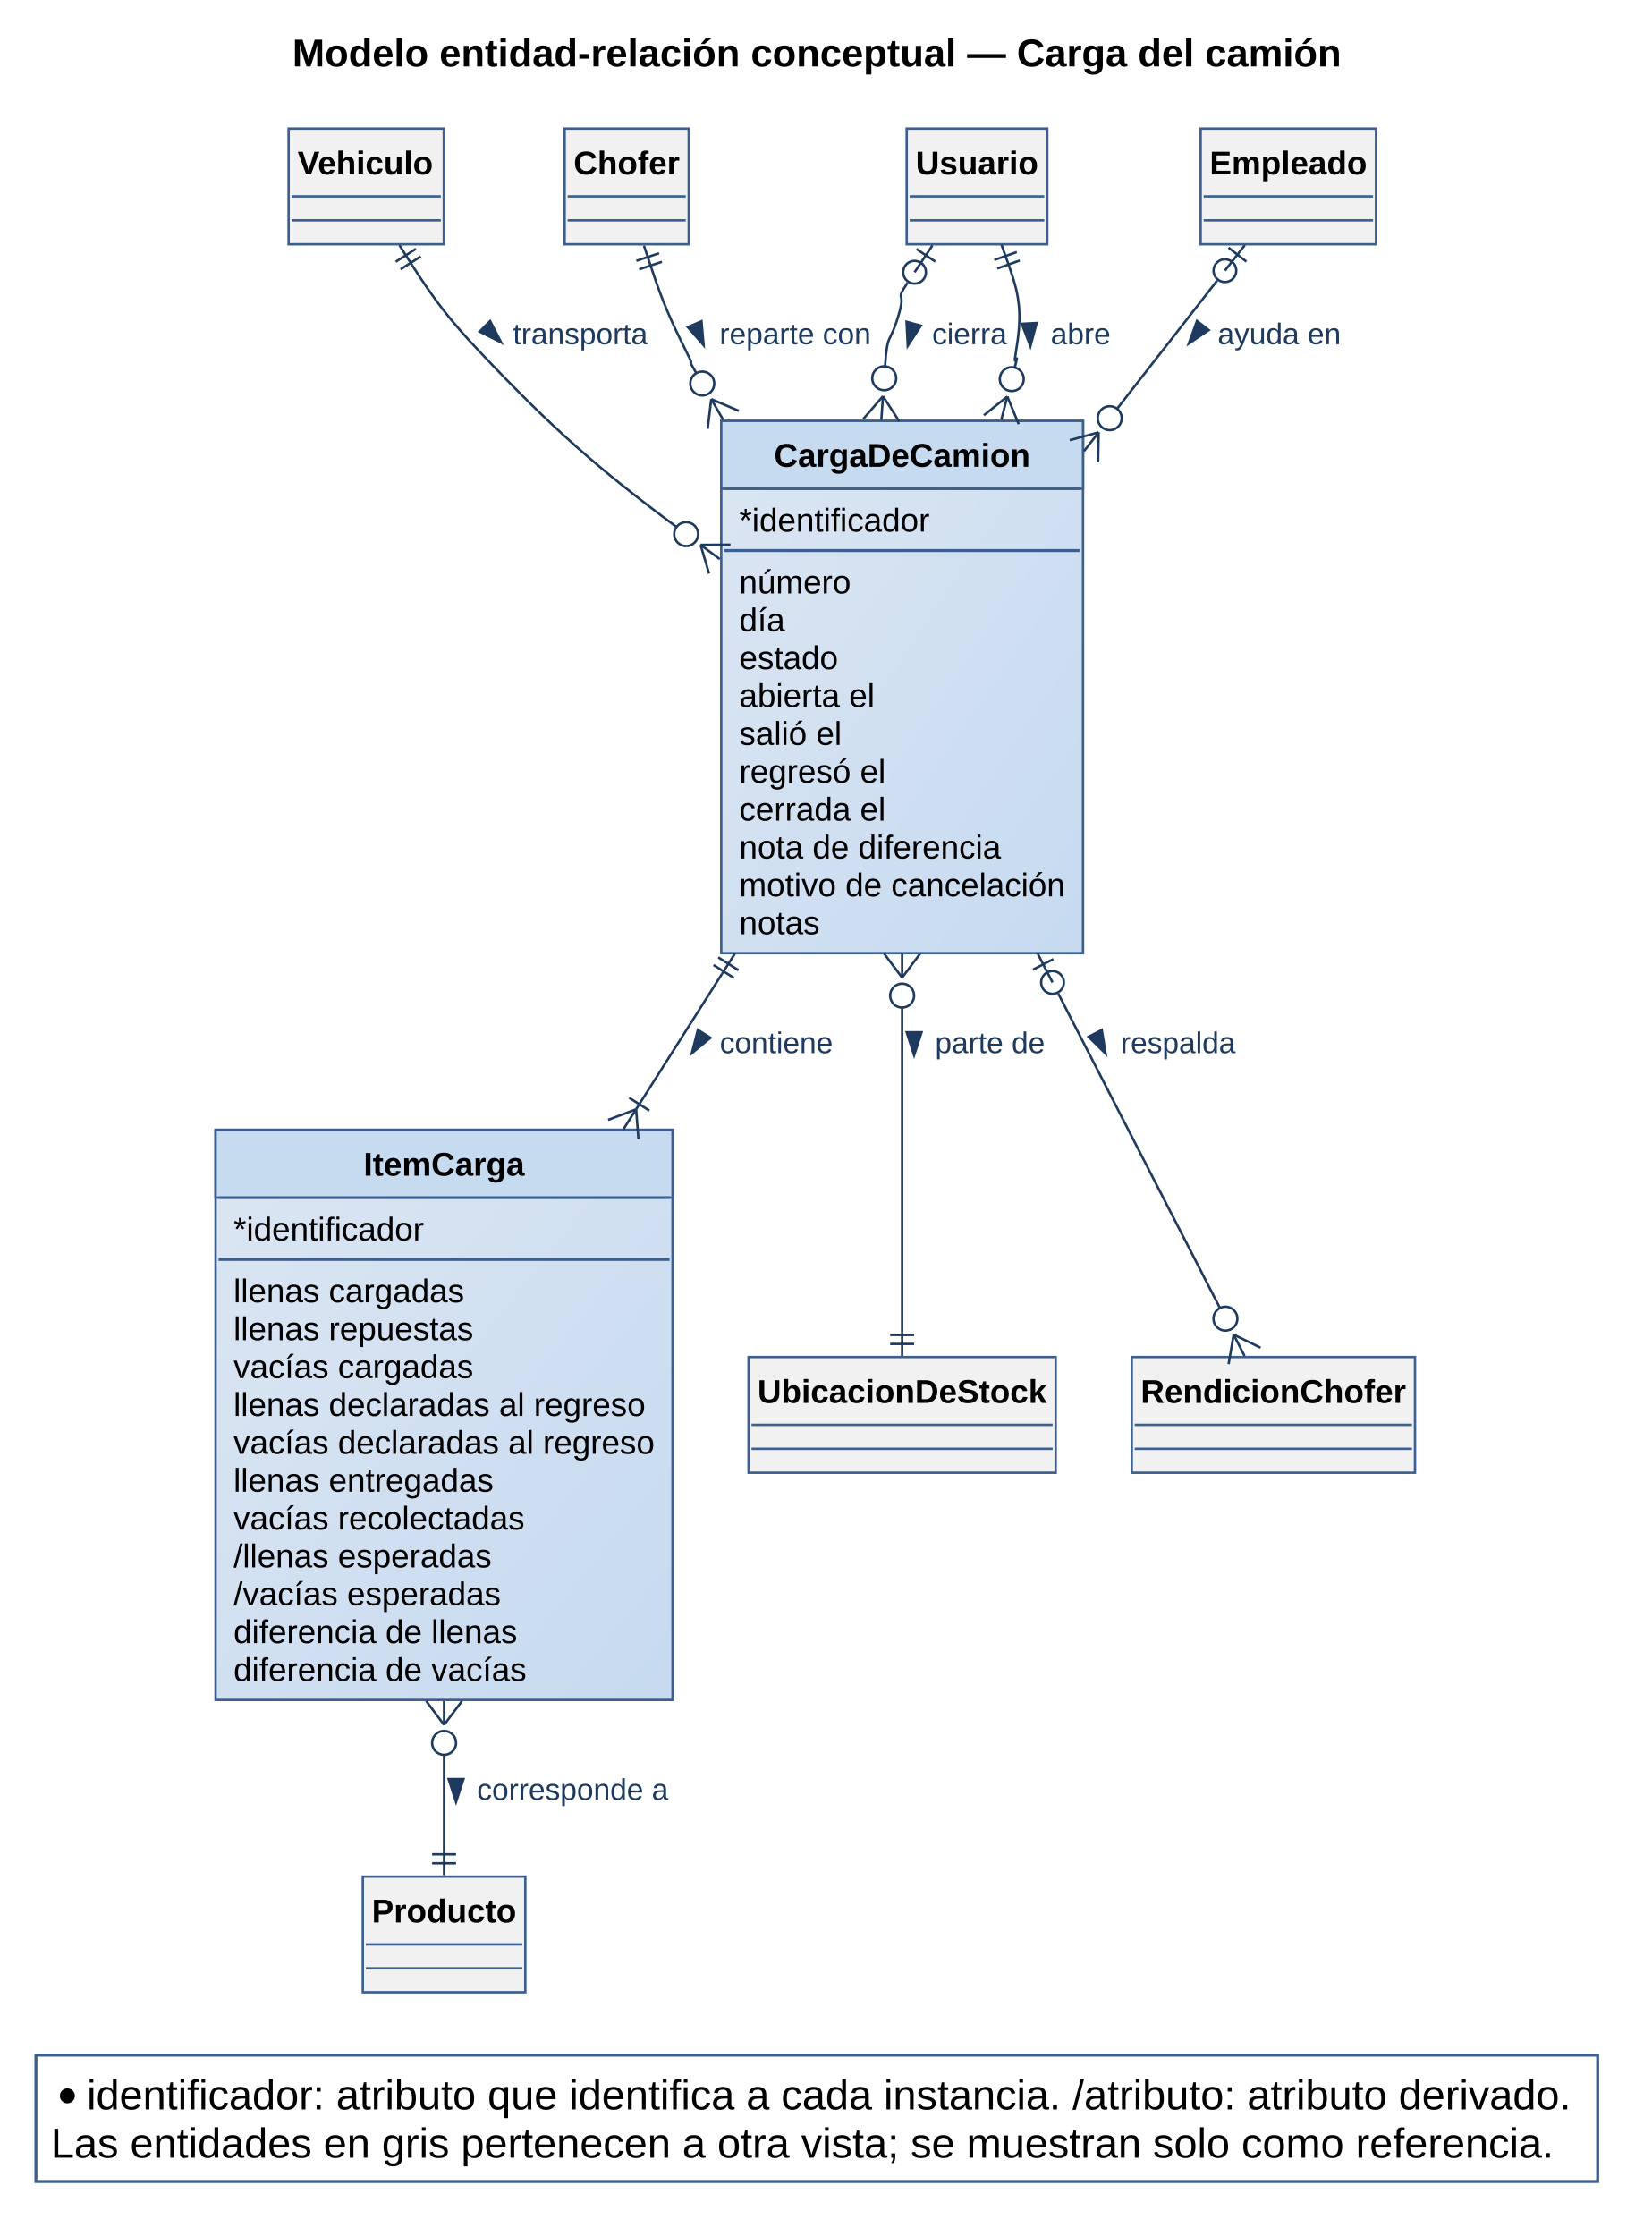
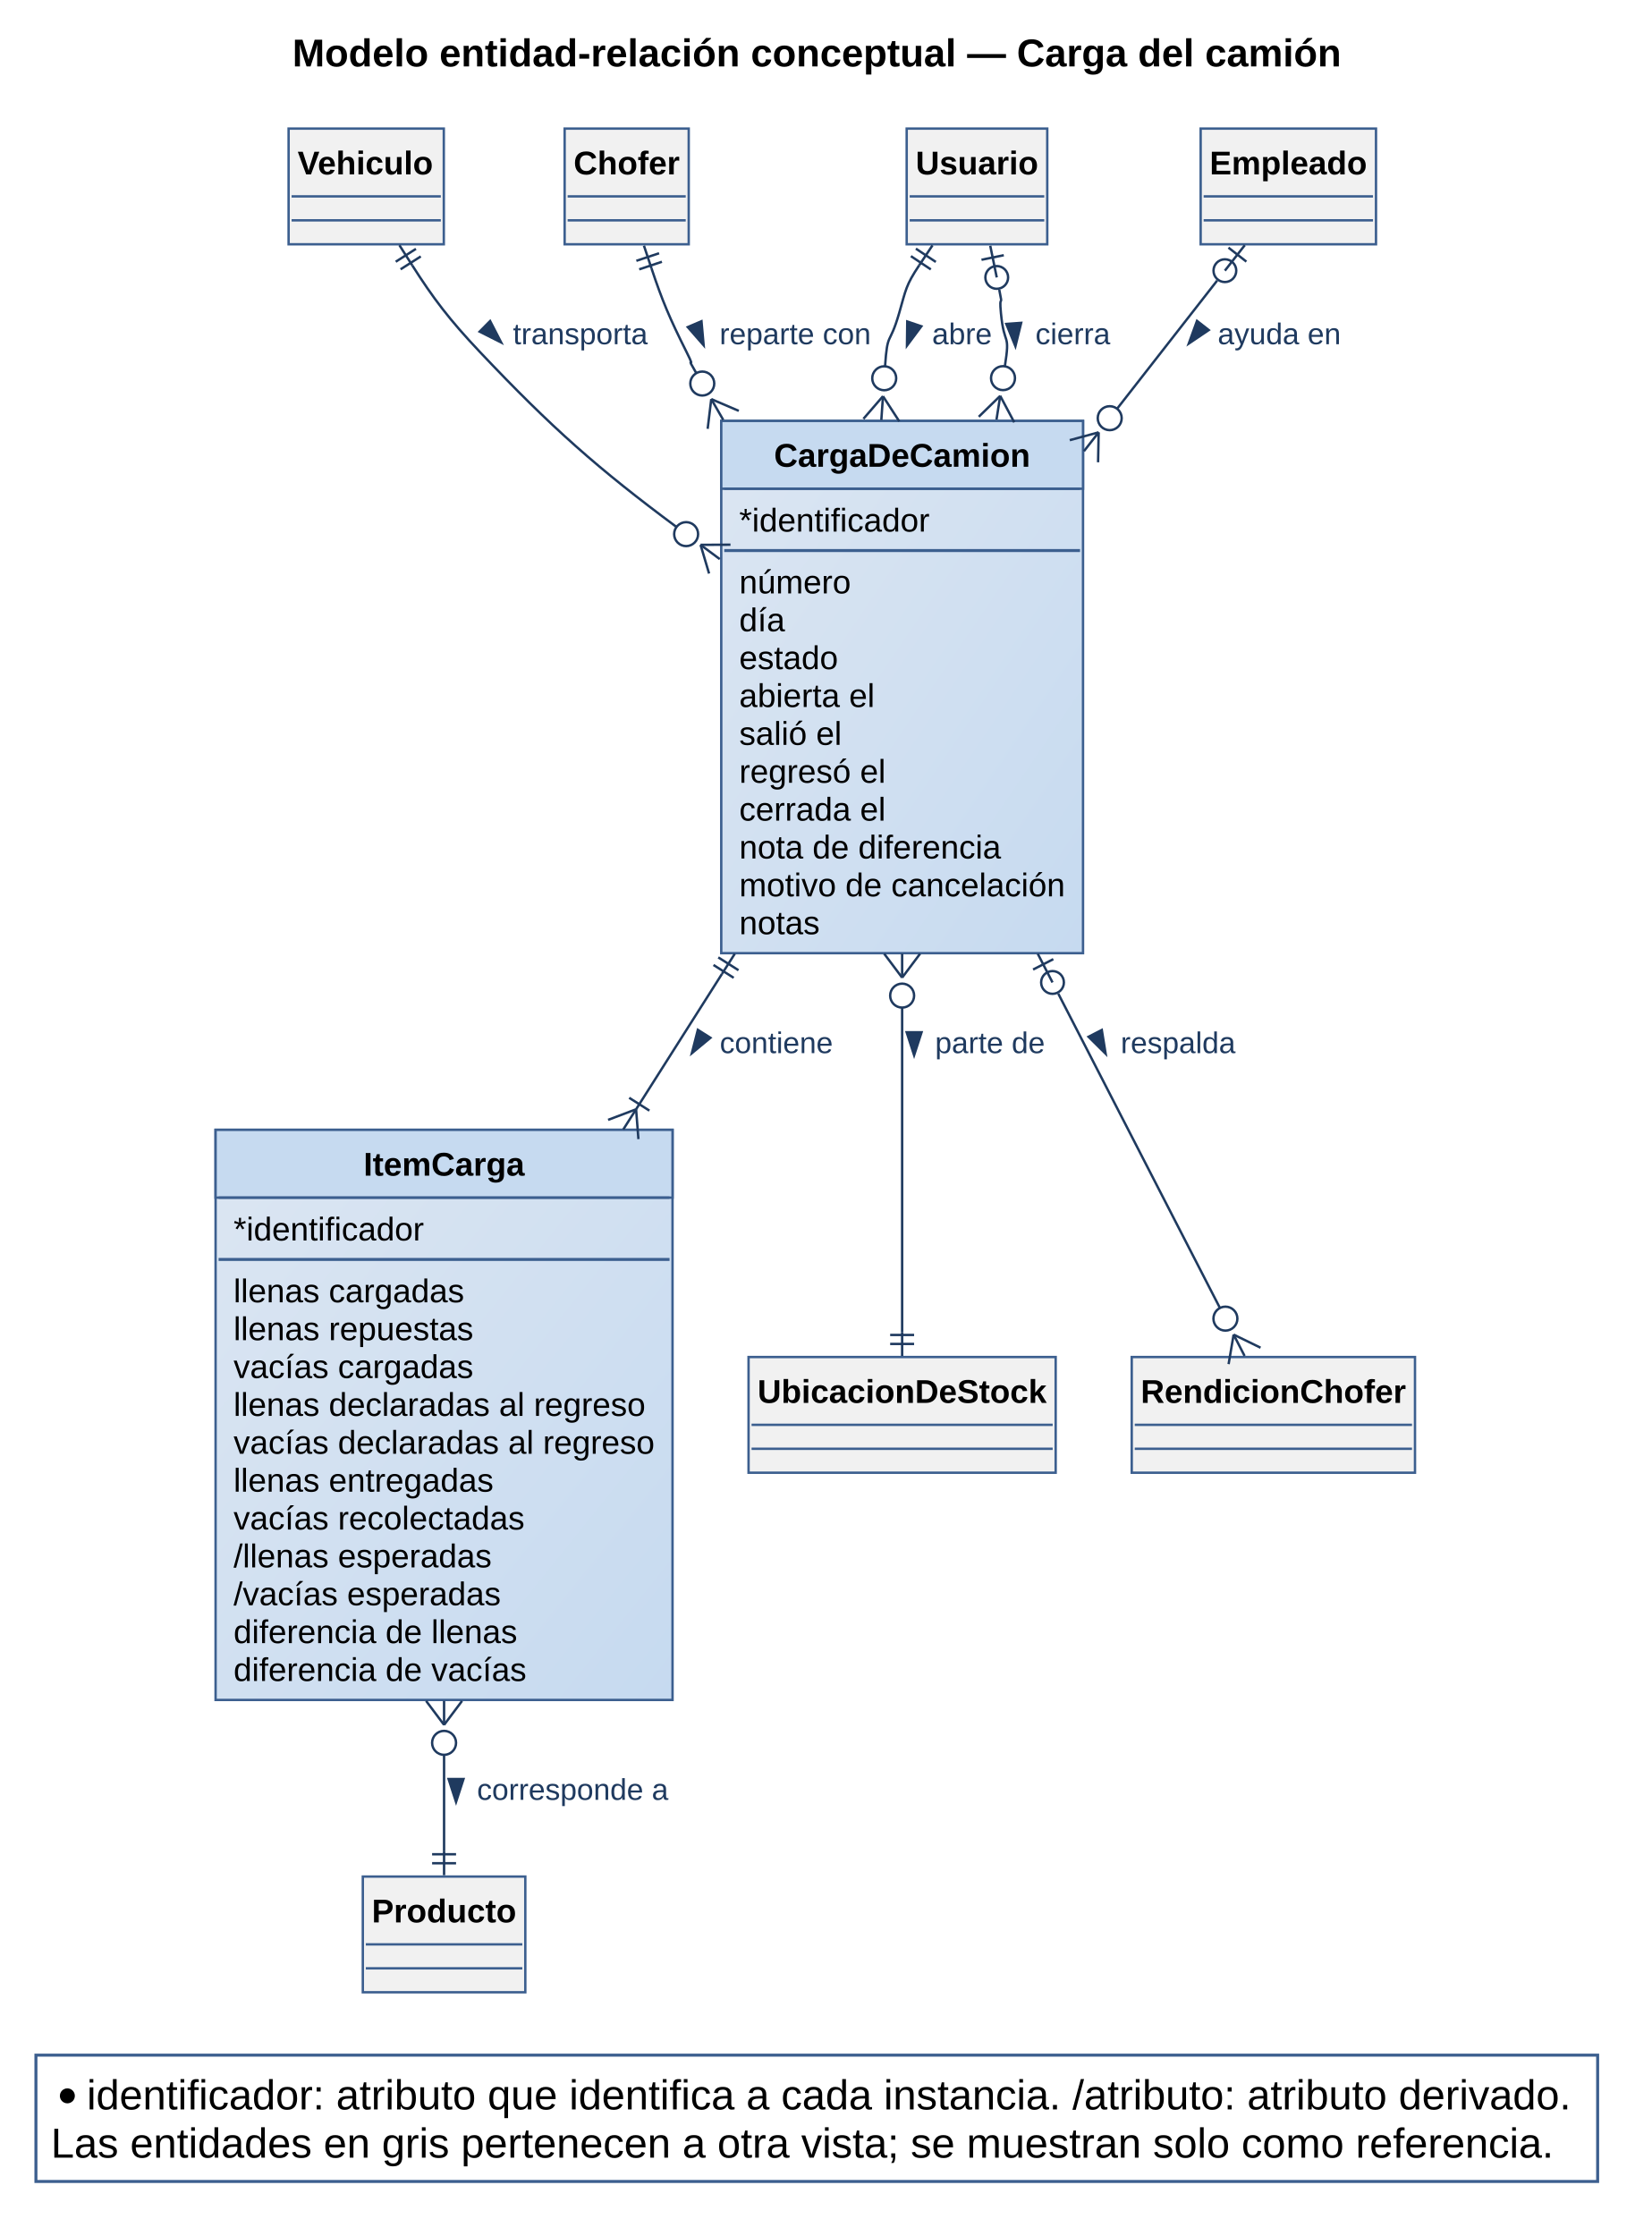
<svg xmlns="http://www.w3.org/2000/svg" version="1.1" data-diagram-type="CLASS" style="width:862px;height:1167px;background:#FFFFFF;" width="862.5px" height="1167.188px" viewBox="0 0 862 1167" zoomAndPan="magnify" preserveAspectRatio="none" contentStyleType="text/css">
  <defs>
-     <linearGradient x1="0%" y1="0%" x2="100%" y2="100%" id="gia8e67dh6bhq0">
+     <linearGradient x1="0%" y1="0%" x2="100%" y2="100%" id="g1a212n218815e0">
      <stop stop-color="#DCE6F2" offset="0%" />
      <stop stop-color="#C6DAF0" offset="100%" />
    </linearGradient>
  </defs>
  <g font-family="sans-serif" lengthAdjust="spacing">
    <g class="title" data-source-line="1">
      <text x="152.577" y="34.678" fill="#000" font-size="20.313" textLength="547.406" font-weight="700" font-family="Arial">Modelo entidad-relación conceptual — Carga del camión</text>
    </g>
    <g class="entity" data-qualified-name="CargaDeCamion" id="ent0001" data-source-line="22">
-       <rect x="376.419" y="219.686" width="188.812" height="277.792" fill="url(#gia8e67dh6bhq0)" style="stroke:#3C5F8F;stroke-width:1.25;" />
+       <rect x="376.419" y="219.686" width="188.812" height="277.792" fill="url(#g1a212n218815e0)" style="stroke:#3C5F8F;stroke-width:1.25;" />
      <rect x="376.419" y="219.686" width="188.812" height="35.389" fill="#C6DAF0" style="stroke:#3C5F8F;stroke-width:1.25;" />
      <text x="403.968" y="243.62" fill="#000" font-size="17.188" textLength="133.715" font-weight="700" font-family="Arial">CargaDeCamion</text>
      <line x1="377.982" y1="255.074" x2="563.669" y2="255.074" style="stroke:#3C5F8F;stroke-width:1.25;" />
      <text x="385.794" y="277.446" fill="#000" font-size="17.188" textLength="99.365" font-family="Arial">*identificador</text>
      <line x1="377.982" y1="287.338" x2="563.669" y2="287.338" style="stroke:#3C5F8F;stroke-width:1.563;" />
      <text x="385.794" y="309.71" fill="#000" font-size="17.188" textLength="58.276" font-family="Arial">número</text>
      <text x="385.794" y="329.474" fill="#000" font-size="17.188" textLength="23.893" font-family="Arial">día</text>
      <text x="385.794" y="349.238" fill="#000" font-size="17.188" textLength="51.604" font-family="Arial">estado</text>
      <text x="385.794" y="369.002" fill="#000" font-size="17.188" textLength="70.705" font-family="Arial">abierta el</text>
      <text x="385.794" y="388.766" fill="#000" font-size="17.188" textLength="53.501" font-family="Arial">salió el</text>
      <text x="385.794" y="408.53" fill="#000" font-size="17.188" textLength="76.429" font-family="Arial">regresó el</text>
      <text x="385.794" y="428.294" fill="#000" font-size="17.188" textLength="76.429" font-family="Arial">cerrada el</text>
      <text x="385.794" y="448.058" fill="#000" font-size="17.188" textLength="136.644" font-family="Arial">nota de diferencia</text>
      <text x="385.794" y="467.822" fill="#000" font-size="17.188" textLength="170.062" font-family="Arial">motivo de cancelación</text>
      <text x="385.794" y="487.586" fill="#000" font-size="17.188" textLength="42.046" font-family="Arial">notas</text>
    </g>
    <g class="entity" data-qualified-name="ItemCarga" id="ent0002" data-source-line="36">
-       <rect x="112.513" y="589.67" width="238.486" height="297.556" fill="url(#gia8e67dh6bhq0)" style="stroke:#3C5F8F;stroke-width:1.25;" />
+       <rect x="112.513" y="589.67" width="238.486" height="297.556" fill="url(#g1a212n218815e0)" style="stroke:#3C5F8F;stroke-width:1.25;" />
      <rect x="112.513" y="589.67" width="238.486" height="35.389" fill="#C6DAF0" style="stroke:#3C5F8F;stroke-width:1.25;" />
      <text x="189.727" y="613.604" fill="#000" font-size="17.188" textLength="84.058" font-weight="700" font-family="Arial">ItemCarga</text>
      <line x1="114.075" y1="625.059" x2="349.437" y2="625.059" style="stroke:#3C5F8F;stroke-width:1.25;" />
      <text x="121.888" y="647.431" fill="#000" font-size="17.188" textLength="99.365" font-family="Arial">*identificador</text>
      <line x1="114.075" y1="657.323" x2="349.437" y2="657.323" style="stroke:#3C5F8F;stroke-width:1.563;" />
      <text x="121.888" y="679.694" fill="#000" font-size="17.188" textLength="120.388" font-family="Arial">llenas cargadas</text>
      <text x="121.888" y="699.458" fill="#000" font-size="17.188" textLength="125.163" font-family="Arial">llenas repuestas</text>
      <text x="121.888" y="719.222" fill="#000" font-size="17.188" textLength="125.155" font-family="Arial">vacías cargadas</text>
      <text x="121.888" y="738.986" fill="#000" font-size="17.188" textLength="214.97" font-family="Arial">llenas declaradas al regreso</text>
      <text x="121.888" y="758.75" fill="#000" font-size="17.188" textLength="219.736" font-family="Arial">vacías declaradas al regreso</text>
      <text x="121.888" y="778.514" fill="#000" font-size="17.188" textLength="135.687" font-family="Arial">llenas entregadas</text>
      <text x="121.888" y="798.278" fill="#000" font-size="17.188" textLength="151.901" font-family="Arial">vacías recolectadas</text>
      <text x="121.888" y="818.042" fill="#000" font-size="17.188" textLength="134.722" font-family="Arial">/llenas esperadas</text>
      <text x="121.888" y="837.806" fill="#000" font-size="17.188" textLength="139.489" font-family="Arial">/vacías esperadas</text>
      <text x="121.888" y="857.57" fill="#000" font-size="17.188" textLength="148.1" font-family="Arial">diferencia de llenas</text>
      <text x="121.888" y="877.334" fill="#000" font-size="17.188" textLength="152.866" font-family="Arial">diferencia de vacías</text>
    </g>
    <g class="entity" data-qualified-name="Vehiculo" id="ent0003" data-source-line="51">
      <rect x="150.622" y="67.107" width="81.004" height="60.389" fill="#F1F1F1" style="stroke:#3C5F8F;stroke-width:1.25;" />
      <text x="155.31" y="91.042" fill="#000" font-size="17.188" textLength="71.629" font-weight="700" font-family="Arial">Vehiculo</text>
      <line x1="152.185" y1="102.496" x2="230.063" y2="102.496" style="stroke:#3C5F8F;stroke-width:1.25;" />
      <line x1="152.185" y1="114.996" x2="230.063" y2="114.996" style="stroke:#3C5F8F;stroke-width:1.25;" />
    </g>
    <g class="entity" data-qualified-name="Chofer" id="ent0004" data-source-line="53">
      <rect x="294.685" y="67.107" width="64.756" height="60.389" fill="#F1F1F1" style="stroke:#3C5F8F;stroke-width:1.25;" />
      <text x="299.372" y="91.042" fill="#000" font-size="17.188" textLength="55.381" font-weight="700" font-family="Arial">Chofer</text>
      <line x1="296.247" y1="102.496" x2="357.878" y2="102.496" style="stroke:#3C5F8F;stroke-width:1.25;" />
      <line x1="296.247" y1="114.996" x2="357.878" y2="114.996" style="stroke:#3C5F8F;stroke-width:1.25;" />
    </g>
    <g class="entity" data-qualified-name="UbicacionDeStock" id="ent0005" data-source-line="55">
      <rect x="390.669" y="708.248" width="160.286" height="60.389" fill="#F1F1F1" style="stroke:#3C5F8F;stroke-width:1.25;" />
      <text x="395.357" y="732.182" fill="#000" font-size="17.188" textLength="150.911" font-weight="700" font-family="Arial">UbicacionDeStock</text>
      <line x1="392.232" y1="743.637" x2="549.392" y2="743.637" style="stroke:#3C5F8F;stroke-width:1.25;" />
      <line x1="392.232" y1="756.137" x2="549.392" y2="756.137" style="stroke:#3C5F8F;stroke-width:1.25;" />
    </g>
    <g class="entity" data-qualified-name="Producto" id="ent0006" data-source-line="57">
      <rect x="189.357" y="979.404" width="84.805" height="60.389" fill="#F1F1F1" style="stroke:#3C5F8F;stroke-width:1.25;" />
      <text x="194.044" y="1003.338" fill="#000" font-size="17.188" textLength="75.43" font-weight="700" font-family="Arial">Producto</text>
      <line x1="190.919" y1="1014.793" x2="272.599" y2="1014.793" style="stroke:#3C5F8F;stroke-width:1.25;" />
      <line x1="190.919" y1="1027.293" x2="272.599" y2="1027.293" style="stroke:#3C5F8F;stroke-width:1.25;" />
    </g>
    <g class="entity" data-qualified-name="Usuario" id="ent0007" data-source-line="59">
      <rect x="473.2" y="67.107" width="73.367" height="60.389" fill="#F1F1F1" style="stroke:#3C5F8F;stroke-width:1.25;" />
      <text x="477.888" y="91.042" fill="#000" font-size="17.188" textLength="63.992" font-weight="700" font-family="Arial">Usuario</text>
      <line x1="474.763" y1="102.496" x2="545.004" y2="102.496" style="stroke:#3C5F8F;stroke-width:1.25;" />
      <line x1="474.763" y1="114.996" x2="545.004" y2="114.996" style="stroke:#3C5F8F;stroke-width:1.25;" />
    </g>
    <g class="entity" data-qualified-name="Empleado" id="ent0008" data-source-line="61">
      <rect x="626.622" y="67.107" width="91.511" height="60.389" fill="#F1F1F1" style="stroke:#3C5F8F;stroke-width:1.25;" />
      <text x="631.31" y="91.042" fill="#000" font-size="17.188" textLength="82.136" font-weight="700" font-family="Arial">Empleado</text>
      <line x1="628.185" y1="102.496" x2="716.57" y2="102.496" style="stroke:#3C5F8F;stroke-width:1.25;" />
      <line x1="628.185" y1="114.996" x2="716.57" y2="114.996" style="stroke:#3C5F8F;stroke-width:1.25;" />
    </g>
    <g class="entity" data-qualified-name="RendicionChofer" id="ent0009" data-source-line="63">
      <rect x="590.653" y="708.248" width="147.832" height="60.389" fill="#F1F1F1" style="stroke:#3C5F8F;stroke-width:1.25;" />
      <text x="595.341" y="732.182" fill="#000" font-size="17.188" textLength="138.457" font-weight="700" font-family="Arial">RendicionChofer</text>
      <line x1="592.216" y1="743.637" x2="736.923" y2="743.637" style="stroke:#3C5F8F;stroke-width:1.25;" />
      <line x1="592.216" y1="756.137" x2="736.923" y2="756.137" style="stroke:#3C5F8F;stroke-width:1.25;" />
    </g>
-     <g class="link" data-entity-1="ent0003" data-entity-2="ent0001" id="lnk10" data-source-line="66" data-link-type="crowfoot">
-       <path d="M215.166,138.51 C226.103,155.682 234.45,166.764 250.513,183.748 C287.95,223.342 312.215,244.698 353.074,275.042" style="stroke:#1F3A5F;stroke-width:1.25;" fill="none" id="Vehiculo-CargaDeCamion" codeLine="66" />
+     <g class="link" data-entity-1="ent0008" data-entity-2="ent0001" id="lnk10" data-source-line="66" data-link-type="crowfoot">
+       <path d="M635.23,146.44 C614.526,172.956 614.257,173.297 583.007,213.328" style="stroke:#1F3A5F;stroke-width:1.25;" fill="none" id="Empleado-CargaDeCamion" codeLine="66" />
+       <line x1="639.268" y1="141.268" x2="649.653" y2="127.967" style="stroke:#1F3A5F;stroke-width:1.25;" />
+       <ellipse cx="639.268" cy="141.268" rx="5.938" ry="5.938" fill="none" style="stroke:#1F3A5F;stroke-width:1.25;" />
+       <line x1="641.127" y1="129.239" x2="650.487" y2="136.547" style="stroke:#1F3A5F;stroke-width:1.25;" />
+       <line x1="573.392" y1="225.645" x2="573.09" y2="241.267" style="stroke:#1F3A5F;stroke-width:1.25;" />
+       <line x1="573.392" y1="225.645" x2="558.31" y2="229.729" style="stroke:#1F3A5F;stroke-width:1.25;" />
+       <line x1="573.392" y1="225.645" x2="565.7" y2="235.498" style="stroke:#1F3A5F;stroke-width:1.25;" />
+       <ellipse cx="579.161" cy="218.255" rx="6.25" ry="6.25" fill="none" style="stroke:#1F3A5F;stroke-width:1.25;" />
+       <polygon points="620.729,178.908,630.583,172.257,624.791,167.735,620.729,178.908" fill="#1F3A5F" style="stroke:#1F3A5F;stroke-width:1.563;stroke-linejoin:miter;stroke-miterlimit:10;" />
+       <text x="635.513" y="179.654" fill="#1F3A5F" font-size="15.625" textLength="64.293" font-family="Arial">ayuda en</text>
+     </g>
+     <g class="link" data-entity-1="ent0007" data-entity-2="ent0001" id="lnk11" data-source-line="67" data-link-type="crowfoot">
+       <path d="M479.739,138.448 C472.723,148.979 472.857,150.967 469.263,163.436 C464.138,181.201 463.218,172.206 461.906,191.19" style="stroke:#1F3A5F;stroke-width:1.25;" fill="none" id="Usuario-CargaDeCamion" codeLine="67" />
+       <line x1="478.002" y1="129.781" x2="488.405" y2="136.711" style="stroke:#1F3A5F;stroke-width:1.25;" />
+       <line x1="475.404" y1="133.682" x2="485.807" y2="140.613" style="stroke:#1F3A5F;stroke-width:1.25;" />
+       <line x1="479.739" y1="138.448" x2="486.669" y2="128.045" style="stroke:#1F3A5F;stroke-width:1.25;" />
+       <line x1="460.828" y1="206.778" x2="469.319" y2="219.895" style="stroke:#1F3A5F;stroke-width:1.25;" />
+       <line x1="460.828" y1="206.778" x2="450.613" y2="218.601" style="stroke:#1F3A5F;stroke-width:1.25;" />
+       <line x1="460.828" y1="206.778" x2="459.966" y2="219.248" style="stroke:#1F3A5F;stroke-width:1.25;" />
+       <ellipse cx="461.475" cy="197.425" rx="6.25" ry="6.25" fill="none" style="stroke:#1F3A5F;stroke-width:1.25;" />
+       <polygon points="473.511,179.902,480.612,170.368,473.652,168.015,473.511,179.902" fill="#1F3A5F" style="stroke:#1F3A5F;stroke-width:1.563;stroke-linejoin:miter;stroke-miterlimit:10;" />
+       <text x="486.45" y="179.654" fill="#1F3A5F" font-size="15.625" textLength="31.273" font-family="Arial">abre</text>
+     </g>
+     <g class="link" data-entity-1="ent0007" data-entity-2="ent0001" id="lnk12" data-source-line="68" data-link-type="crowfoot">
+       <path d="M521.519,151.223 C523.769,162.192 521.263,151.842 522.388,163.436 C524.122,181.607 527.346,172.683 524.44,191.183" style="stroke:#1F3A5F;stroke-width:1.25;" fill="none" id="Usuario-CargaDeCamion-1" codeLine="68" />
+       <line x1="520.201" y1="144.794" x2="516.81" y2="128.264" style="stroke:#1F3A5F;stroke-width:1.25;" />
+       <ellipse cx="520.201" cy="144.794" rx="5.938" ry="5.938" fill="none" style="stroke:#1F3A5F;stroke-width:1.25;" />
+       <line x1="512.249" y1="135.579" x2="523.882" y2="133.193" style="stroke:#1F3A5F;stroke-width:1.25;" />
+       <line x1="522.015" y1="206.618" x2="529.337" y2="220.422" style="stroke:#1F3A5F;stroke-width:1.25;" />
+       <line x1="522.015" y1="206.618" x2="510.814" y2="217.512" style="stroke:#1F3A5F;stroke-width:1.25;" />
+       <line x1="522.015" y1="206.618" x2="520.075" y2="218.967" style="stroke:#1F3A5F;stroke-width:1.25;" />
+       <ellipse cx="523.47" cy="197.357" rx="6.25" ry="6.25" fill="none" style="stroke:#1F3A5F;stroke-width:1.25;" />
+       <polygon points="529.906,180.215,532.746,168.671,525.418,169.207,529.906,180.215" fill="#1F3A5F" style="stroke:#1F3A5F;stroke-width:1.563;stroke-linejoin:miter;stroke-miterlimit:10;" />
+       <text x="540.388" y="179.654" fill="#1F3A5F" font-size="15.625" textLength="39.07" font-family="Arial">cierra</text>
+     </g>
+     <g class="link" data-entity-1="ent0003" data-entity-2="ent0001" id="lnk13" data-source-line="69" data-link-type="crowfoot">
+       <path d="M215.166,138.51 C226.103,155.682 234.45,166.764 250.513,183.748 C287.95,223.342 312.215,244.698 353.074,275.042" style="stroke:#1F3A5F;stroke-width:1.25;" fill="none" id="Vehiculo-CargaDeCamion" codeLine="69" />
      <line x1="206.536" y1="136.596" x2="217.079" y2="129.881" style="stroke:#1F3A5F;stroke-width:1.25;" />
      <line x1="209.055" y1="140.55" x2="219.598" y2="133.834" style="stroke:#1F3A5F;stroke-width:1.25;" />
      <line x1="215.166" y1="138.51" x2="208.45" y2="127.967" style="stroke:#1F3A5F;stroke-width:1.25;" />
      <line x1="365.618" y1="284.358" x2="381.243" y2="284.284" style="stroke:#1F3A5F;stroke-width:1.25;" />
      <line x1="365.618" y1="284.358" x2="370.064" y2="299.337" style="stroke:#1F3A5F;stroke-width:1.25;" />
      <line x1="365.618" y1="284.358" x2="375.653" y2="291.811" style="stroke:#1F3A5F;stroke-width:1.25;" />
      <ellipse cx="358.092" cy="278.768" rx="6.25" ry="6.25" fill="none" style="stroke:#1F3A5F;stroke-width:1.25;" />
      <polygon points="261.204,178.379,255.754,167.814,250.585,173.035,261.204,178.379" fill="#1F3A5F" style="stroke:#1F3A5F;stroke-width:1.563;stroke-linejoin:miter;stroke-miterlimit:10;" />
      <text x="267.7" y="179.654" fill="#1F3A5F" font-size="15.625" textLength="70.351" font-family="Arial">transporta</text>
    </g>
-     <g class="link" data-entity-1="ent0007" data-entity-2="ent0001" id="lnk11" data-source-line="67" data-link-type="crowfoot">
-       <path d="M473.675,147.551 C466.659,158.082 472.857,150.967 469.263,163.436 C464.138,181.201 463.218,172.206 461.906,191.19" style="stroke:#1F3A5F;stroke-width:1.25;" fill="none" id="Usuario-CargaDeCamion" codeLine="67" />
-       <line x1="477.313" y1="142.089" x2="486.669" y2="128.045" style="stroke:#1F3A5F;stroke-width:1.25;" />
-       <ellipse cx="477.313" cy="142.089" rx="5.938" ry="5.938" fill="none" style="stroke:#1F3A5F;stroke-width:1.25;" />
-       <line x1="478.263" y1="129.955" x2="488.145" y2="136.538" style="stroke:#1F3A5F;stroke-width:1.25;" />
-       <line x1="460.828" y1="206.778" x2="469.319" y2="219.895" style="stroke:#1F3A5F;stroke-width:1.25;" />
-       <line x1="460.828" y1="206.778" x2="450.613" y2="218.601" style="stroke:#1F3A5F;stroke-width:1.25;" />
-       <line x1="460.828" y1="206.778" x2="459.966" y2="219.248" style="stroke:#1F3A5F;stroke-width:1.25;" />
-       <ellipse cx="461.475" cy="197.425" rx="6.25" ry="6.25" fill="none" style="stroke:#1F3A5F;stroke-width:1.25;" />
-       <polygon points="473.885,180.016,480.376,170.056,473.282,168.143,473.885,180.016" fill="#1F3A5F" style="stroke:#1F3A5F;stroke-width:1.563;stroke-linejoin:miter;stroke-miterlimit:10;" />
-       <text x="486.45" y="179.654" fill="#1F3A5F" font-size="15.625" textLength="39.07" font-family="Arial">cierra</text>
-     </g>
-     <g class="link" data-entity-1="ent0007" data-entity-2="ent0001" id="lnk14" data-source-line="70" data-link-type="crowfoot">
-       <path d="M526.862,139.519 C532.628,155.847 533.325,164.92 530.2,183.748 C528.263,195.357 532.654,179.981 529.607,191.809" style="stroke:#1F3A5F;stroke-width:1.25;" fill="none" id="Usuario-CargaDeCamion-1" codeLine="70" />
-       <line x1="518.888" y1="135.707" x2="530.675" y2="131.545" style="stroke:#1F3A5F;stroke-width:1.25;" />
-       <line x1="520.449" y1="140.127" x2="532.235" y2="135.965" style="stroke:#1F3A5F;stroke-width:1.25;" />
-       <line x1="526.862" y1="139.519" x2="522.7" y2="127.732" style="stroke:#1F3A5F;stroke-width:1.25;" />
-       <line x1="525.709" y1="206.94" x2="531.67" y2="221.384" style="stroke:#1F3A5F;stroke-width:1.25;" />
-       <line x1="525.709" y1="206.94" x2="513.512" y2="216.706" style="stroke:#1F3A5F;stroke-width:1.25;" />
-       <line x1="525.709" y1="206.94" x2="522.591" y2="219.045" style="stroke:#1F3A5F;stroke-width:1.25;" />
-       <ellipse cx="528.048" cy="197.861" rx="6.25" ry="6.25" fill="none" style="stroke:#1F3A5F;stroke-width:1.25;" />
-       <polygon points="537.747,180.223,540.823,168.74,533.485,169.125,537.747,180.223" fill="#1F3A5F" style="stroke:#1F3A5F;stroke-width:1.563;stroke-linejoin:miter;stroke-miterlimit:10;" />
-       <text x="548.357" y="179.654" fill="#1F3A5F" font-size="15.625" textLength="31.273" font-family="Arial">abre</text>
-     </g>
-     <g class="link" data-entity-1="ent0004" data-entity-2="ent0001" id="lnk12" data-source-line="68" data-link-type="crowfoot">
-       <path d="M340.021,140.078 C345.568,156.749 349.388,165.92 358.325,183.748 C364.185,195.451 356.599,182.98 363.396,194.762" style="stroke:#1F3A5F;stroke-width:1.25;" fill="none" id="Chofer-CargaDeCamion" codeLine="68" />
+     <g class="link" data-entity-1="ent0004" data-entity-2="ent0001" id="lnk14" data-source-line="70" data-link-type="crowfoot">
+       <path d="M340.021,140.078 C345.568,156.749 349.388,165.92 358.325,183.748 C364.185,195.451 356.599,182.98 363.396,194.762" style="stroke:#1F3A5F;stroke-width:1.25;" fill="none" id="Chofer-CargaDeCamion" codeLine="70" />
      <line x1="332.118" y1="136.12" x2="343.979" y2="132.174" style="stroke:#1F3A5F;stroke-width:1.25;" />
      <line x1="333.598" y1="140.568" x2="345.459" y2="136.622" style="stroke:#1F3A5F;stroke-width:1.25;" />
      <line x1="340.021" y1="140.078" x2="336.075" y2="128.217" style="stroke:#1F3A5F;stroke-width:1.25;" />
      <line x1="371.204" y1="208.296" x2="385.571" y2="214.438" style="stroke:#1F3A5F;stroke-width:1.25;" />
      <line x1="371.204" y1="208.296" x2="369.33" y2="223.808" style="stroke:#1F3A5F;stroke-width:1.25;" />
      <line x1="371.204" y1="208.296" x2="377.45" y2="219.123" style="stroke:#1F3A5F;stroke-width:1.25;" />
      <ellipse cx="366.519" cy="200.175" rx="6.25" ry="6.25" fill="none" style="stroke:#1F3A5F;stroke-width:1.25;" />
      <polygon points="367.032,179.729,365.966,167.888,359.21,170.776,367.032,179.729" fill="#1F3A5F" style="stroke:#1F3A5F;stroke-width:1.563;stroke-linejoin:miter;stroke-miterlimit:10;" />
      <text x="375.513" y="179.654" fill="#1F3A5F" font-size="15.625" textLength="79.041" font-family="Arial">reparte con</text>
-     </g>
-     <g class="link" data-entity-1="ent0008" data-entity-2="ent0001" id="lnk13" data-source-line="69" data-link-type="crowfoot">
-       <path d="M635.23,146.44 C614.526,172.956 614.257,173.297 583.007,213.328" style="stroke:#1F3A5F;stroke-width:1.25;" fill="none" id="Empleado-CargaDeCamion" codeLine="69" />
-       <line x1="639.268" y1="141.268" x2="649.653" y2="127.967" style="stroke:#1F3A5F;stroke-width:1.25;" />
-       <ellipse cx="639.268" cy="141.268" rx="5.938" ry="5.938" fill="none" style="stroke:#1F3A5F;stroke-width:1.25;" />
-       <line x1="641.127" y1="129.239" x2="650.487" y2="136.547" style="stroke:#1F3A5F;stroke-width:1.25;" />
-       <line x1="573.392" y1="225.645" x2="573.09" y2="241.267" style="stroke:#1F3A5F;stroke-width:1.25;" />
-       <line x1="573.392" y1="225.645" x2="558.31" y2="229.729" style="stroke:#1F3A5F;stroke-width:1.25;" />
-       <line x1="573.392" y1="225.645" x2="565.7" y2="235.498" style="stroke:#1F3A5F;stroke-width:1.25;" />
-       <ellipse cx="579.161" cy="218.255" rx="6.25" ry="6.25" fill="none" style="stroke:#1F3A5F;stroke-width:1.25;" />
-       <polygon points="620.729,178.908,630.583,172.257,624.791,167.735,620.729,178.908" fill="#1F3A5F" style="stroke:#1F3A5F;stroke-width:1.563;stroke-linejoin:miter;stroke-miterlimit:10;" />
-       <text x="635.513" y="179.654" fill="#1F3A5F" font-size="15.625" textLength="64.293" font-family="Arial">ayuda en</text>
    </g>
    <g class="link" data-entity-1="ent0001" data-entity-2="ent0005" id="lnk15" data-source-line="71" data-link-type="crowfoot">
      <path d="M470.825,525.873 C470.825,602.389 470.825,650.342 470.825,695.17" style="stroke:#1F3A5F;stroke-width:1.25;" fill="none" id="CargaDeCamion-UbicacionDeStock" codeLine="71" />
      <line x1="470.825" y1="510.248" x2="461.45" y2="497.748" style="stroke:#1F3A5F;stroke-width:1.25;" />
      <line x1="470.825" y1="510.248" x2="480.2" y2="497.748" style="stroke:#1F3A5F;stroke-width:1.25;" />
      <line x1="470.825" y1="510.248" x2="470.825" y2="497.748" style="stroke:#1F3A5F;stroke-width:1.25;" />
      <ellipse cx="470.825" cy="519.623" rx="6.25" ry="6.25" fill="none" style="stroke:#1F3A5F;stroke-width:1.25;" />
      <line x1="477.075" y1="701.42" x2="464.575" y2="701.42" style="stroke:#1F3A5F;stroke-width:1.25;" />
      <line x1="477.075" y1="696.732" x2="464.575" y2="696.732" style="stroke:#1F3A5F;stroke-width:1.25;" />
      <line x1="470.825" y1="695.17" x2="470.825" y2="707.67" style="stroke:#1F3A5F;stroke-width:1.25;" />
      <polygon points="477.075,550.216,480.749,538.91,473.402,538.91,477.075,550.216" fill="#1F3A5F" style="stroke:#1F3A5F;stroke-width:1.563;stroke-linejoin:miter;stroke-miterlimit:10;" />
      <text x="488.013" y="549.638" fill="#1F3A5F" font-size="15.625" textLength="57.335" font-family="Arial">parte de</text>
    </g>
    <g class="link" data-entity-1="ent0001" data-entity-2="ent0009" id="lnk16" data-source-line="72" data-link-type="crowfoot">
      <path d="M552.308,518.591 C591.652,595.107 613.638,637.829 636.684,682.657" style="stroke:#1F3A5F;stroke-width:1.25;" fill="none" id="CargaDeCamion-RendicionChofer" codeLine="72" />
      <line x1="549.308" y1="512.755" x2="541.591" y2="497.748" style="stroke:#1F3A5F;stroke-width:1.25;" />
      <ellipse cx="549.308" cy="512.755" rx="5.938" ry="5.938" fill="none" style="stroke:#1F3A5F;stroke-width:1.25;" />
      <line x1="539.169" y1="506.021" x2="549.729" y2="500.591" style="stroke:#1F3A5F;stroke-width:1.25;" />
      <line x1="643.829" y1="696.553" x2="657.882" y2="703.383" style="stroke:#1F3A5F;stroke-width:1.25;" />
      <line x1="643.829" y1="696.553" x2="641.206" y2="711.956" style="stroke:#1F3A5F;stroke-width:1.25;" />
      <line x1="643.829" y1="696.553" x2="649.544" y2="707.67" style="stroke:#1F3A5F;stroke-width:1.25;" />
      <ellipse cx="639.542" cy="688.215" rx="6.25" ry="6.25" fill="none" style="stroke:#1F3A5F;stroke-width:1.25;" />
      <polygon points="576.809,549.524,574.905,537.789,568.371,541.15,576.809,549.524" fill="#1F3A5F" style="stroke:#1F3A5F;stroke-width:1.563;stroke-linejoin:miter;stroke-miterlimit:10;" />
      <text x="584.888" y="549.638" fill="#1F3A5F" font-size="15.625" textLength="59.937" font-family="Arial">respalda</text>
    </g>
-     <g class="link" data-entity-1="ent0002" data-entity-2="ent0006" id="lnk17" data-source-line="73" data-link-type="crowfoot">
-       <path d="M231.763,915.873 C231.763,950.576 231.763,943.42 231.763,966.201" style="stroke:#1F3A5F;stroke-width:1.25;" fill="none" id="ItemCarga-Producto" codeLine="73" />
+     <g class="link" data-entity-1="ent0001" data-entity-2="ent0002" id="lnk17" data-source-line="73" data-link-type="crowfoot">
+       <path d="M376.8,508.302 C357.862,538.146 351.147,548.724 331.975,578.943" style="stroke:#1F3A5F;stroke-width:1.25;" fill="none" id="CargaDeCamion-ItemCarga" codeLine="73" />
+       <line x1="374.871" y1="499.677" x2="385.426" y2="506.374" style="stroke:#1F3A5F;stroke-width:1.25;" />
+       <line x1="372.36" y1="503.634" x2="382.914" y2="510.332" style="stroke:#1F3A5F;stroke-width:1.25;" />
+       <line x1="376.8" y1="508.302" x2="383.497" y2="497.748" style="stroke:#1F3A5F;stroke-width:1.25;" />
+       <line x1="331.975" y1="578.943" x2="333.195" y2="594.52" style="stroke:#1F3A5F;stroke-width:1.25;" />
+       <line x1="331.975" y1="578.943" x2="317.362" y2="584.476" style="stroke:#1F3A5F;stroke-width:1.25;" />
+       <line x1="331.975" y1="578.943" x2="325.278" y2="589.498" style="stroke:#1F3A5F;stroke-width:1.25;" />
+       <line x1="338.926" y1="579.653" x2="328.371" y2="572.956" style="stroke:#1F3A5F;stroke-width:1.25;" />
+       <polygon points="361.352,549.243,370.511,541.665,364.308,537.728,361.352,549.243" fill="#1F3A5F" style="stroke:#1F3A5F;stroke-width:1.563;stroke-linejoin:miter;stroke-miterlimit:10;" />
+       <text x="375.638" y="549.638" fill="#1F3A5F" font-size="15.625" textLength="59.074" font-family="Arial">contiene</text>
+     </g>
+     <g class="link" data-entity-1="ent0002" data-entity-2="ent0006" id="lnk18" data-source-line="74" data-link-type="crowfoot">
+       <path d="M231.763,915.873 C231.763,950.576 231.763,943.42 231.763,966.201" style="stroke:#1F3A5F;stroke-width:1.25;" fill="none" id="ItemCarga-Producto" codeLine="74" />
      <line x1="231.763" y1="900.248" x2="222.388" y2="887.748" style="stroke:#1F3A5F;stroke-width:1.25;" />
      <line x1="231.763" y1="900.248" x2="241.138" y2="887.748" style="stroke:#1F3A5F;stroke-width:1.25;" />
      <line x1="231.763" y1="900.248" x2="231.763" y2="887.748" style="stroke:#1F3A5F;stroke-width:1.25;" />
      <ellipse cx="231.763" cy="909.623" rx="6.25" ry="6.25" fill="none" style="stroke:#1F3A5F;stroke-width:1.25;" />
      <line x1="238.013" y1="972.451" x2="225.513" y2="972.451" style="stroke:#1F3A5F;stroke-width:1.25;" />
      <line x1="238.013" y1="967.764" x2="225.513" y2="967.764" style="stroke:#1F3A5F;stroke-width:1.25;" />
      <line x1="231.763" y1="966.201" x2="231.763" y2="978.701" style="stroke:#1F3A5F;stroke-width:1.25;" />
      <polygon points="238.013,939.95,241.686,928.644,234.339,928.644,238.013,939.95" fill="#1F3A5F" style="stroke:#1F3A5F;stroke-width:1.563;stroke-linejoin:miter;stroke-miterlimit:10;" />
      <text x="248.95" y="939.373" fill="#1F3A5F" font-size="15.625" textLength="99.892" font-family="Arial">corresponde a</text>
    </g>
-     <g class="link" data-entity-1="ent0001" data-entity-2="ent0002" id="lnk18" data-source-line="74" data-link-type="crowfoot">
-       <path d="M376.8,508.302 C357.862,538.146 351.147,548.724 331.975,578.943" style="stroke:#1F3A5F;stroke-width:1.25;" fill="none" id="CargaDeCamion-ItemCarga" codeLine="74" />
-       <line x1="374.871" y1="499.677" x2="385.426" y2="506.374" style="stroke:#1F3A5F;stroke-width:1.25;" />
-       <line x1="372.36" y1="503.634" x2="382.914" y2="510.332" style="stroke:#1F3A5F;stroke-width:1.25;" />
-       <line x1="376.8" y1="508.302" x2="383.497" y2="497.748" style="stroke:#1F3A5F;stroke-width:1.25;" />
-       <line x1="331.975" y1="578.943" x2="333.195" y2="594.52" style="stroke:#1F3A5F;stroke-width:1.25;" />
-       <line x1="331.975" y1="578.943" x2="317.362" y2="584.476" style="stroke:#1F3A5F;stroke-width:1.25;" />
-       <line x1="331.975" y1="578.943" x2="325.278" y2="589.498" style="stroke:#1F3A5F;stroke-width:1.25;" />
-       <line x1="338.926" y1="579.653" x2="328.371" y2="572.956" style="stroke:#1F3A5F;stroke-width:1.25;" />
-       <polygon points="361.352,549.243,370.511,541.665,364.308,537.728,361.352,549.243" fill="#1F3A5F" style="stroke:#1F3A5F;stroke-width:1.563;stroke-linejoin:miter;stroke-miterlimit:10;" />
-       <text x="375.638" y="549.638" fill="#1F3A5F" font-size="15.625" textLength="59.074" font-family="Arial">contiene</text>
-     </g>
    <g class="legend" data-source-line="76">
      <rect x="18.75" y="1072.606" width="815.06" height="65.933" fill="none" style="stroke:#3C5F8F;stroke-width:1.563;" />
      <ellipse cx="35.156" cy="1093.854" rx="3.906" ry="3.906" fill="#000" />
      <text x="45.313" y="1100.937" fill="#000" font-size="21.875" textLength="780.685" font-family="Arial">identificador: atributo que identifica a cada instancia.  /atributo: atributo derivado.</text>
      <text x="26.563" y="1126.091" fill="#000" font-size="21.875" textLength="784.285" font-family="Arial">Las entidades en gris pertenecen a otra vista; se muestran solo como referencia.</text>
    </g>
  </g>
</svg>
